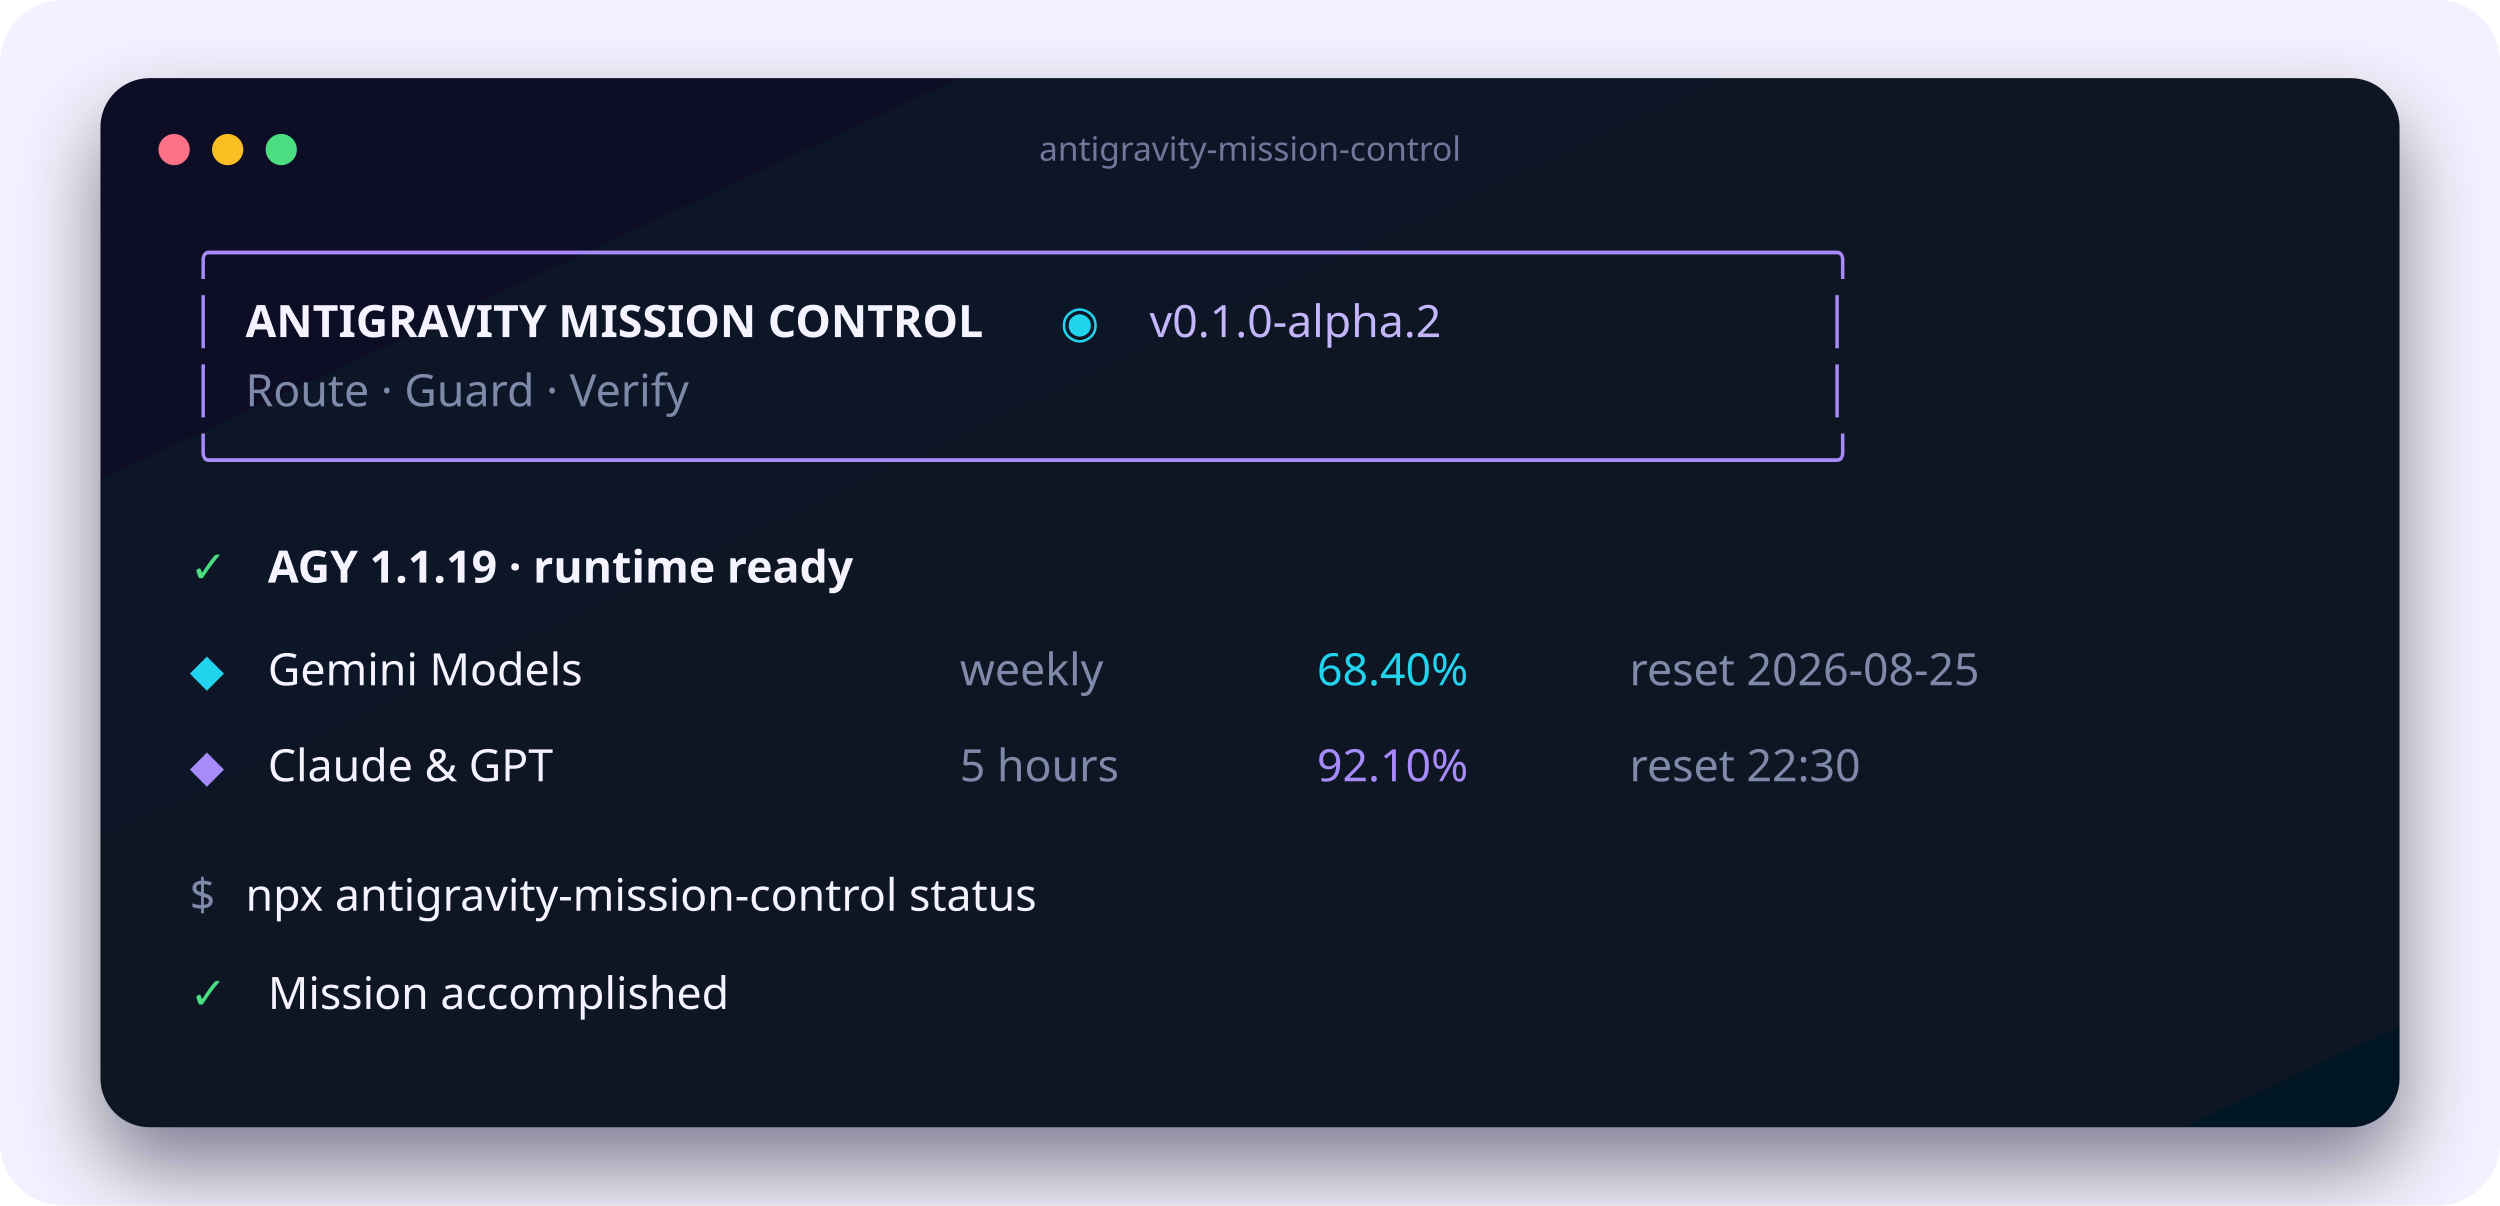
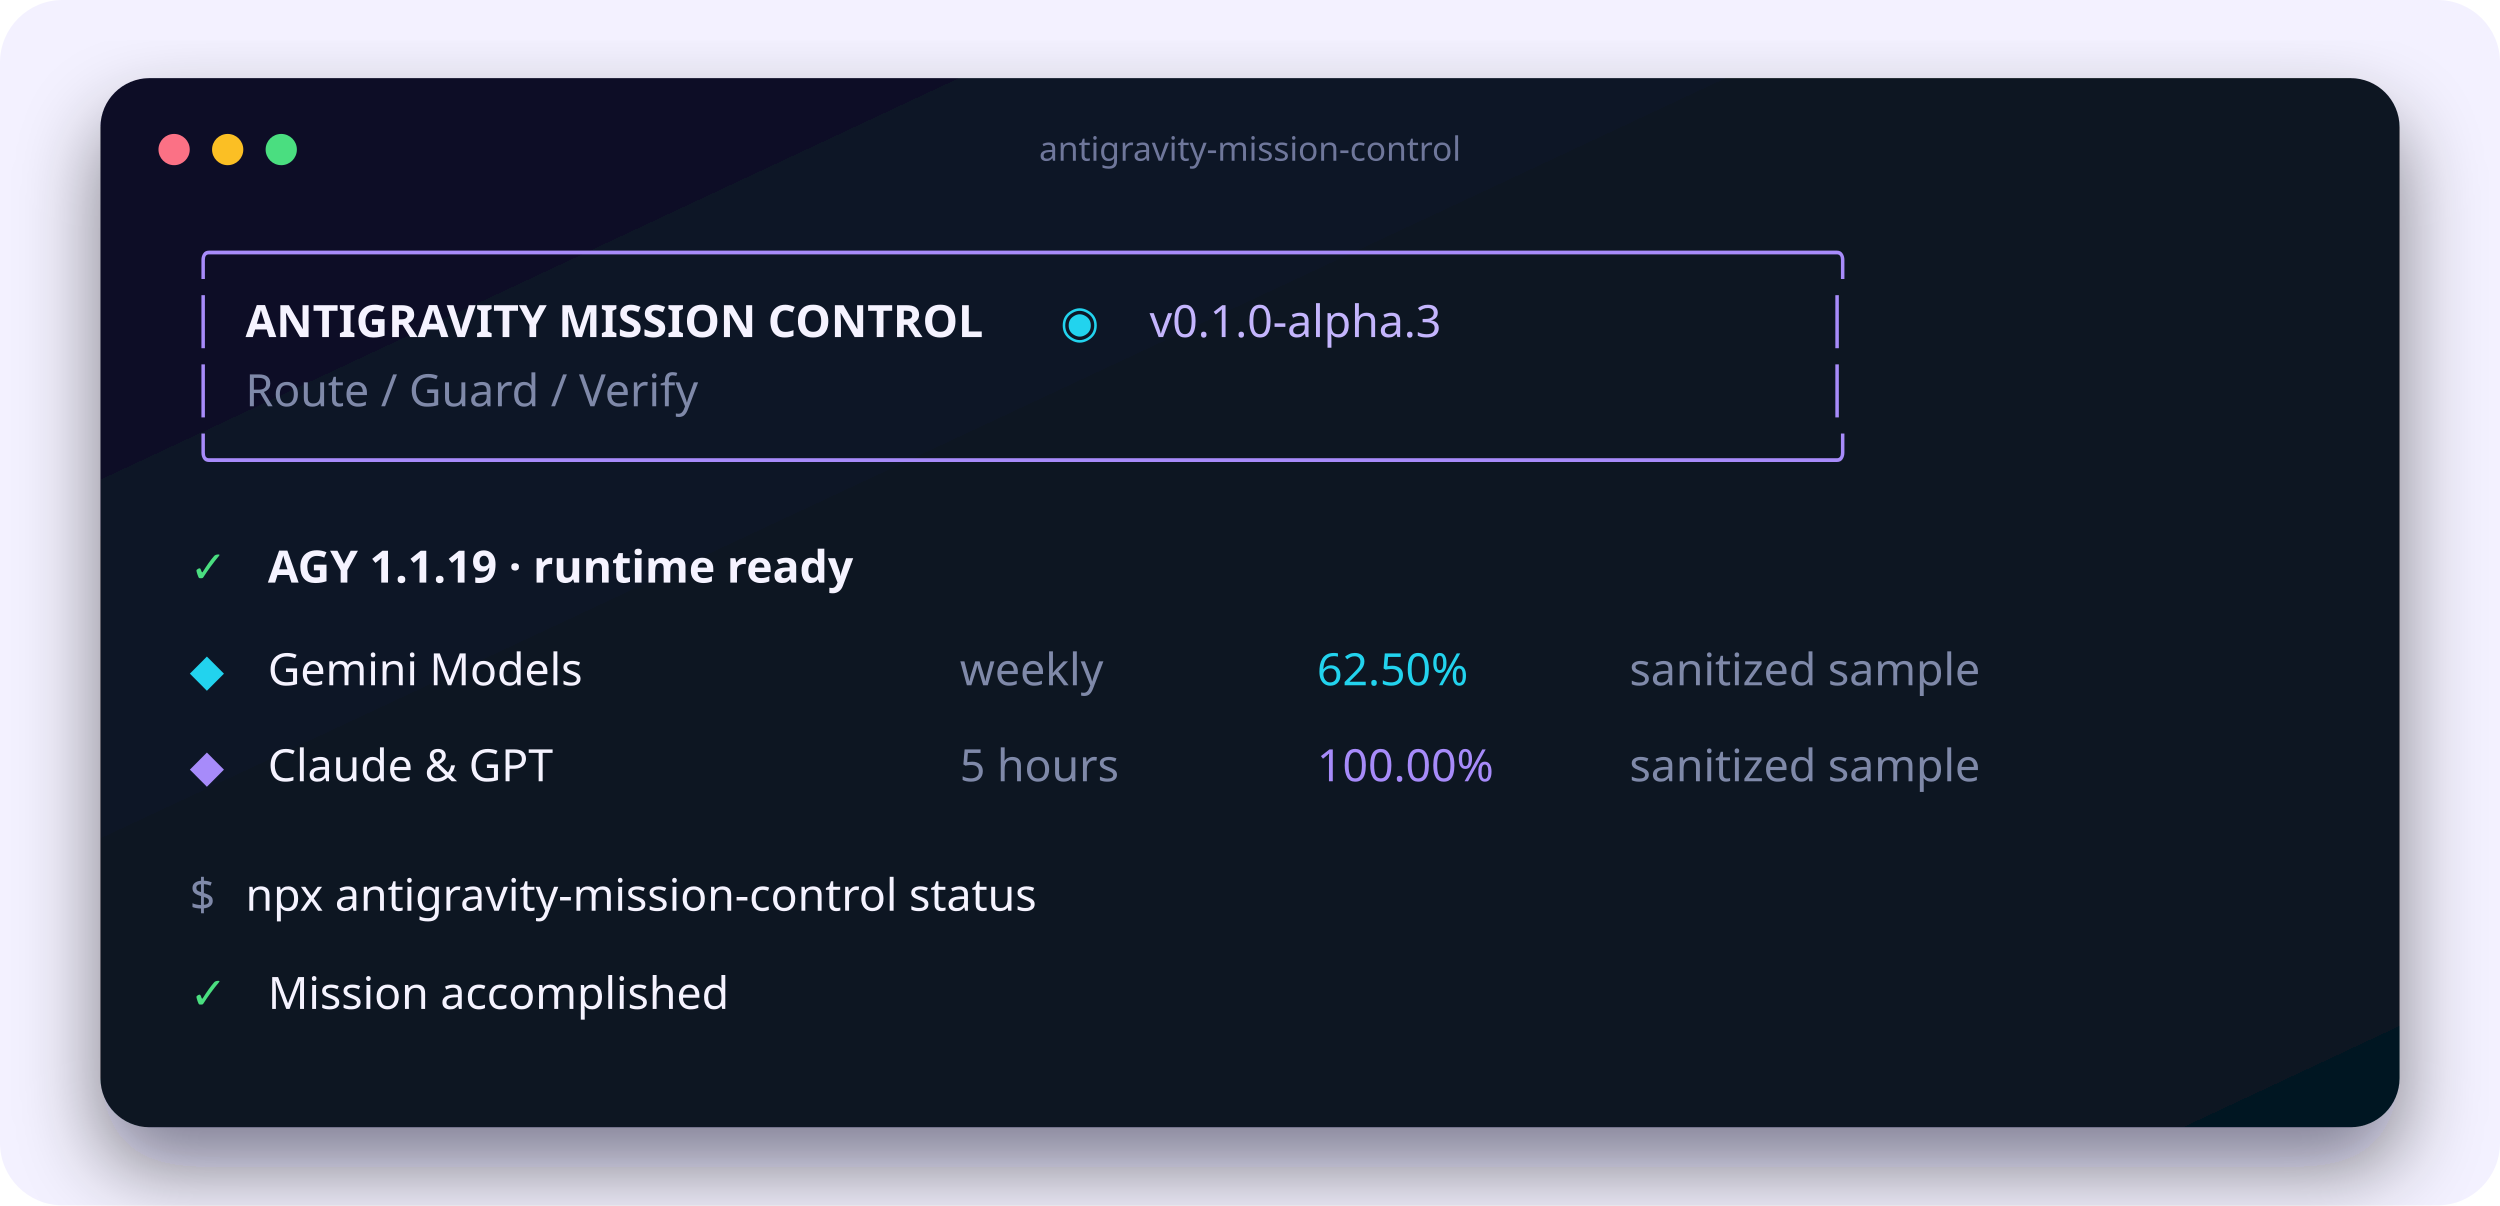
<svg xmlns="http://www.w3.org/2000/svg" width="1120" height="540" viewBox="0 0 1120 540" role="img" aria-labelledby="title desc">
  <defs>
    <linearGradient id="shell" x1="0" y1="0" x2="1" y2="1">
      <stop stop-color="#111027" />
      <stop offset="1" stop-color="#061820" />
    </linearGradient>
    <filter id="shadow" x="-20%" y="-20%" width="140%" height="160%">
      <feDropShadow dx="0" dy="18" stdDeviation="18" flood-color="#020617" flood-opacity=".48" />
    </filter>
  </defs>
  <rect width="1120" height="540" rx="28" fill="#f3f1ff" />
  <rect x="45" y="35" width="1030" height="470" rx="22" fill="url(#shell)" filter="url(#shadow)" />
  <circle cx="78" cy="67" r="7" fill="#fb7185" />
  <circle cx="102" cy="67" r="7" fill="#fbbf24" />
  <circle cx="126" cy="67" r="7" fill="#4ade80" />
  <text x="560" y="72" text-anchor="middle" fill="#6f779b" font-family="ui-monospace, SFMono-Regular, Menlo" font-size="15">antigravity-mission-control</text>
  <g font-family="ui-monospace, SFMono-Regular, Menlo" font-size="20">
    <text x="85" y="120" fill="#a78bfa">╭────────────────────────────────────────────────────────────╮</text>
    <text x="85" y="151" fill="#a78bfa">│</text>
    <text x="110" y="151" fill="#f5f3ff" font-weight="700">ANTIGRAVITY MISSION CONTROL</text>
    <text x="475" y="151" fill="#22d3ee">◉</text>
-     <text x="515" y="151" fill="#c4b5fd">v0.1.0-alpha.2</text>
+     <text x="515" y="151" fill="#c4b5fd">v0.1.0-alpha.3</text>
    <text x="817" y="151" fill="#a78bfa">│</text>
    <text x="85" y="182" fill="#a78bfa">│</text>
-     <text x="110" y="182" fill="#7f89a9">Route · Guard · Verify</text>
+     <text x="110" y="182" fill="#7f89a9">Route / Guard / Verify</text>
    <text x="817" y="182" fill="#a78bfa">│</text>
    <text x="85" y="213" fill="#a78bfa">╰────────────────────────────────────────────────────────────╯</text>
    <text x="85" y="261" fill="#4ade80">✓</text>
    <text x="120" y="261" fill="#f5f3ff" font-weight="700">AGY 1.1.19 · runtime ready</text>
    <text x="85" y="307" fill="#22d3ee">◆</text>
    <text x="120" y="307" fill="#f5f3ff">Gemini Models</text>
    <text x="430" y="307" fill="#7f89a9">weekly</text>
-     <text x="590" y="307" fill="#22d3ee">68.40%</text>
-     <text x="730" y="307" fill="#7f89a9">reset 2026-08-25</text>
+     <text x="590" y="307" fill="#22d3ee">62.50%</text>
+     <text x="730" y="307" fill="#7f89a9">sanitized sample</text>
    <text x="85" y="350" fill="#a78bfa">◆</text>
    <text x="120" y="350" fill="#f5f3ff">Claude &amp; GPT</text>
    <text x="430" y="350" fill="#7f89a9">5 hours</text>
-     <text x="590" y="350" fill="#a78bfa">92.10%</text>
-     <text x="730" y="350" fill="#7f89a9">reset 22:30</text>
+     <text x="590" y="350" fill="#a78bfa">100.00%</text>
+     <text x="730" y="350" fill="#7f89a9">sanitized sample</text>
    <text x="85" y="408" fill="#7f89a9">$</text>
    <text x="110" y="408" fill="#f5f3ff">npx antigravity-mission-control status</text>
    <text x="85" y="452" fill="#4ade80">✓</text>
    <text x="120" y="452" fill="#f5f3ff">Mission accomplished</text>
  </g>
</svg>
